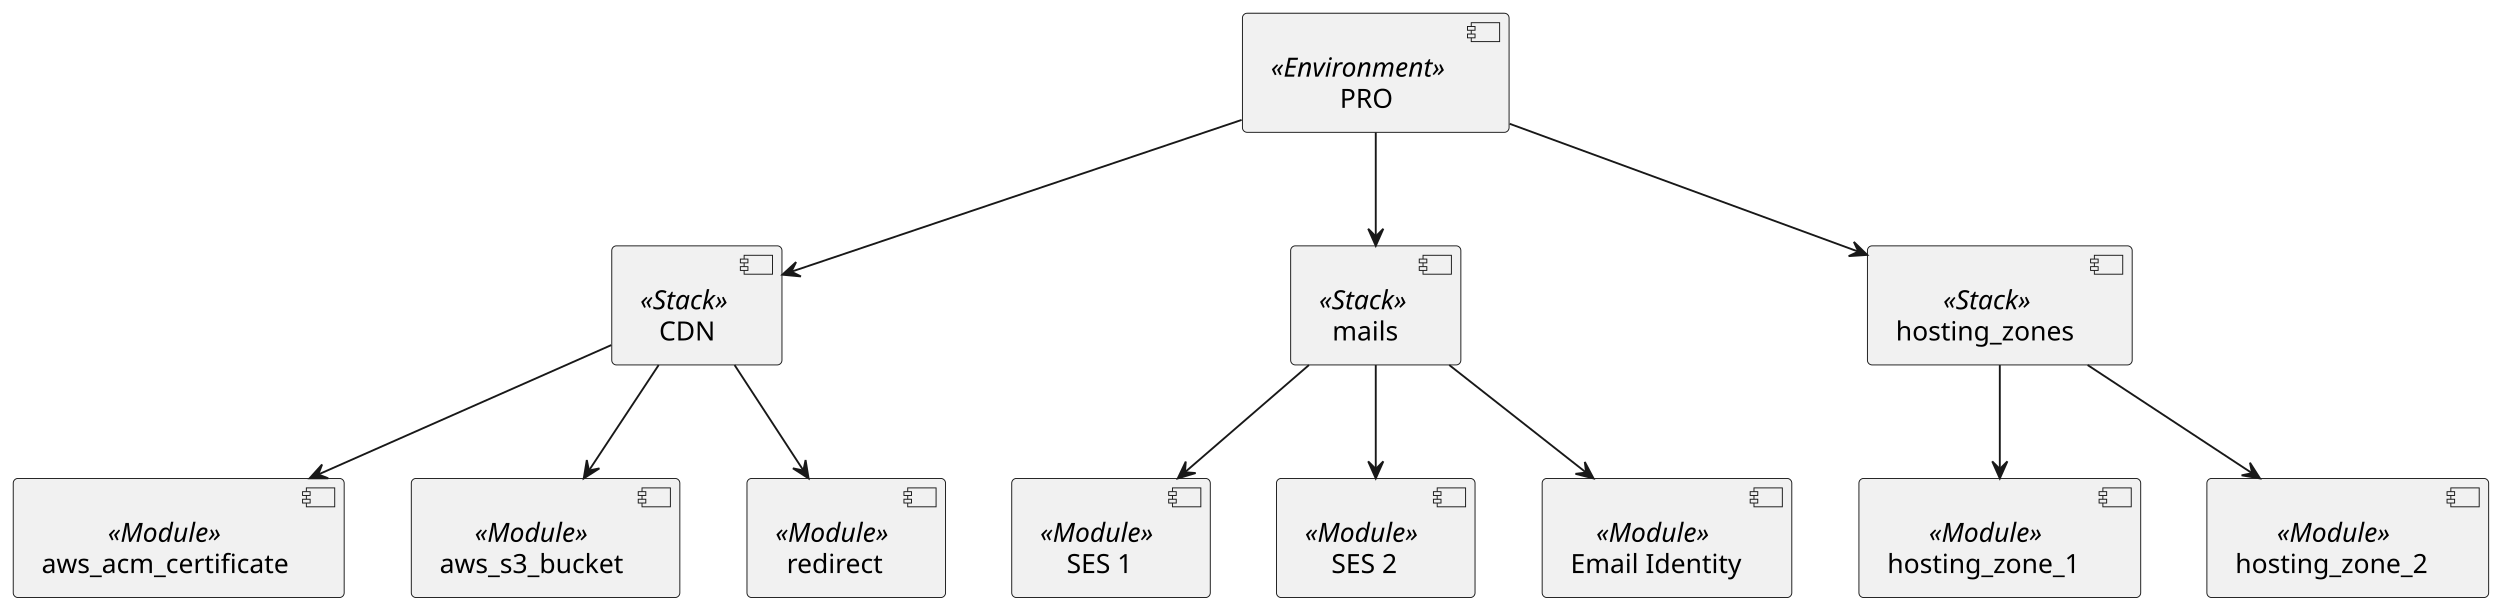
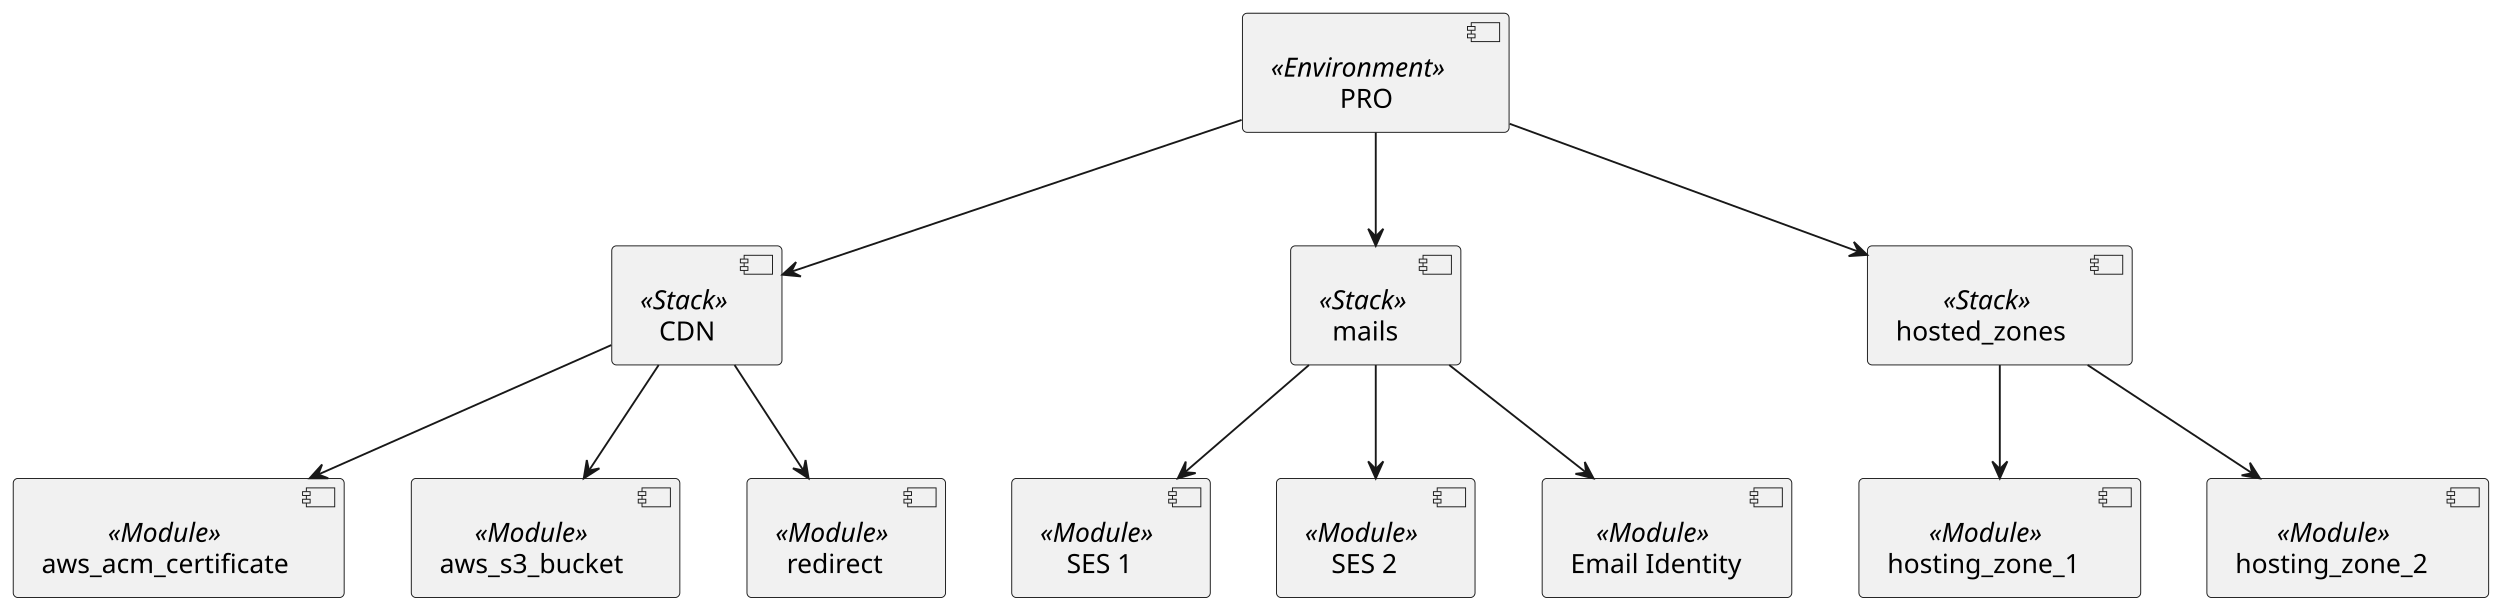
<svg xmlns="http://www.w3.org/2000/svg" contentStyleType="text/css" height="321px" preserveAspectRatio="none" style="width:1322px;height:321px;background:#FFFFFF;" version="1.1" viewBox="0 0 1322 321" width="1322px" zoomAndPan="magnify">
  <defs />
  <g>
    <g id="elem_pro">
      <rect fill="#F1F1F1" height="62.977" rx="2.5" ry="2.5" style="stroke:#181818;stroke-width:0.5;" width="141" x="657" y="7" />
      <rect fill="#F1F1F1" height="10" style="stroke:#181818;stroke-width:0.5;" width="15" x="778" y="12" />
      <rect fill="#F1F1F1" height="2" style="stroke:#181818;stroke-width:0.5;" width="4" x="776" y="14" />
      <rect fill="#F1F1F1" height="2" style="stroke:#181818;stroke-width:0.5;" width="4" x="776" y="18" />
      <text fill="#000000" font-family="sans-serif" font-size="14" font-style="italic" lengthAdjust="spacing" textLength="101" x="672" y="40.535">«Environment»</text>
      <text fill="#000000" font-family="sans-serif" font-size="14" lengthAdjust="spacing" textLength="28" x="708.5" y="57.023">PRO</text>
    </g>
    <g id="elem_cdn">
      <rect fill="#F1F1F1" height="62.977" rx="2.5" ry="2.5" style="stroke:#181818;stroke-width:0.5;" width="90" x="323.5" y="130" />
      <rect fill="#F1F1F1" height="10" style="stroke:#181818;stroke-width:0.5;" width="15" x="393.5" y="135" />
      <rect fill="#F1F1F1" height="2" style="stroke:#181818;stroke-width:0.5;" width="4" x="391.5" y="137" />
      <rect fill="#F1F1F1" height="2" style="stroke:#181818;stroke-width:0.5;" width="4" x="391.5" y="141" />
      <text fill="#000000" font-family="sans-serif" font-size="14" font-style="italic" lengthAdjust="spacing" textLength="50" x="338.5" y="163.535">«Stack»</text>
      <text fill="#000000" font-family="sans-serif" font-size="14" lengthAdjust="spacing" textLength="30" x="348.5" y="180.023">CDN</text>
    </g>
    <g id="elem_mails">
      <rect fill="#F1F1F1" height="62.977" rx="2.5" ry="2.5" style="stroke:#181818;stroke-width:0.5;" width="90" x="682.5" y="130" />
      <rect fill="#F1F1F1" height="10" style="stroke:#181818;stroke-width:0.5;" width="15" x="752.5" y="135" />
      <rect fill="#F1F1F1" height="2" style="stroke:#181818;stroke-width:0.5;" width="4" x="750.5" y="137" />
      <rect fill="#F1F1F1" height="2" style="stroke:#181818;stroke-width:0.5;" width="4" x="750.5" y="141" />
      <text fill="#000000" font-family="sans-serif" font-size="14" font-style="italic" lengthAdjust="spacing" textLength="50" x="697.5" y="163.535">«Stack»</text>
      <text fill="#000000" font-family="sans-serif" font-size="14" lengthAdjust="spacing" textLength="36" x="704.5" y="180.023">mails</text>
    </g>
    <g id="elem_dns">
      <rect fill="#F1F1F1" height="62.977" rx="2.5" ry="2.5" style="stroke:#181818;stroke-width:0.5;" width="140" x="987.5" y="130" />
      <rect fill="#F1F1F1" height="10" style="stroke:#181818;stroke-width:0.5;" width="15" x="1107.5" y="135" />
      <rect fill="#F1F1F1" height="2" style="stroke:#181818;stroke-width:0.5;" width="4" x="1105.5" y="137" />
      <rect fill="#F1F1F1" height="2" style="stroke:#181818;stroke-width:0.5;" width="4" x="1105.5" y="141" />
      <text fill="#000000" font-family="sans-serif" font-size="14" font-style="italic" lengthAdjust="spacing" textLength="50" x="1027.5" y="163.535">«Stack»</text>
-       <text fill="#000000" font-family="sans-serif" font-size="14" lengthAdjust="spacing" textLength="100" x="1002.5" y="180.023">hosting_zones</text>
+       <text fill="#000000" font-family="sans-serif" font-size="14" lengthAdjust="spacing" textLength="100" x="1002.5" y="180.023">hosted_zones</text>
    </g>
    <g id="elem_cert">
      <rect fill="#F1F1F1" height="62.977" rx="2.5" ry="2.5" style="stroke:#181818;stroke-width:0.5;" width="175" x="7" y="253" />
      <rect fill="#F1F1F1" height="10" style="stroke:#181818;stroke-width:0.5;" width="15" x="162" y="258" />
      <rect fill="#F1F1F1" height="2" style="stroke:#181818;stroke-width:0.5;" width="4" x="160" y="260" />
      <rect fill="#F1F1F1" height="2" style="stroke:#181818;stroke-width:0.5;" width="4" x="160" y="264" />
      <text fill="#000000" font-family="sans-serif" font-size="14" font-style="italic" lengthAdjust="spacing" textLength="65" x="57" y="286.535">«Module»</text>
      <text fill="#000000" font-family="sans-serif" font-size="14" lengthAdjust="spacing" textLength="135" x="22" y="303.023">aws_acm_certificate</text>
    </g>
    <g id="elem_s3">
      <rect fill="#F1F1F1" height="62.977" rx="2.5" ry="2.5" style="stroke:#181818;stroke-width:0.5;" width="142" x="217.5" y="253" />
      <rect fill="#F1F1F1" height="10" style="stroke:#181818;stroke-width:0.5;" width="15" x="339.5" y="258" />
      <rect fill="#F1F1F1" height="2" style="stroke:#181818;stroke-width:0.5;" width="4" x="337.5" y="260" />
      <rect fill="#F1F1F1" height="2" style="stroke:#181818;stroke-width:0.5;" width="4" x="337.5" y="264" />
      <text fill="#000000" font-family="sans-serif" font-size="14" font-style="italic" lengthAdjust="spacing" textLength="65" x="251" y="286.535">«Module»</text>
      <text fill="#000000" font-family="sans-serif" font-size="14" lengthAdjust="spacing" textLength="102" x="232.5" y="303.023">aws_s3_bucket</text>
    </g>
    <g id="elem_redirect">
      <rect fill="#F1F1F1" height="62.977" rx="2.5" ry="2.5" style="stroke:#181818;stroke-width:0.5;" width="105" x="395" y="253" />
      <rect fill="#F1F1F1" height="10" style="stroke:#181818;stroke-width:0.5;" width="15" x="480" y="258" />
      <rect fill="#F1F1F1" height="2" style="stroke:#181818;stroke-width:0.5;" width="4" x="478" y="260" />
      <rect fill="#F1F1F1" height="2" style="stroke:#181818;stroke-width:0.5;" width="4" x="478" y="264" />
      <text fill="#000000" font-family="sans-serif" font-size="14" font-style="italic" lengthAdjust="spacing" textLength="65" x="410" y="286.535">«Module»</text>
      <text fill="#000000" font-family="sans-serif" font-size="14" lengthAdjust="spacing" textLength="53" x="416" y="303.023">redirect</text>
    </g>
    <g id="elem_ses1">
      <rect fill="#F1F1F1" height="62.977" rx="2.5" ry="2.5" style="stroke:#181818;stroke-width:0.5;" width="105" x="535" y="253" />
      <rect fill="#F1F1F1" height="10" style="stroke:#181818;stroke-width:0.5;" width="15" x="620" y="258" />
      <rect fill="#F1F1F1" height="2" style="stroke:#181818;stroke-width:0.5;" width="4" x="618" y="260" />
      <rect fill="#F1F1F1" height="2" style="stroke:#181818;stroke-width:0.5;" width="4" x="618" y="264" />
      <text fill="#000000" font-family="sans-serif" font-size="14" font-style="italic" lengthAdjust="spacing" textLength="65" x="550" y="286.535">«Module»</text>
      <text fill="#000000" font-family="sans-serif" font-size="14" lengthAdjust="spacing" textLength="37" x="564" y="303.023">SES 1</text>
    </g>
    <g id="elem_ses2">
      <rect fill="#F1F1F1" height="62.977" rx="2.5" ry="2.5" style="stroke:#181818;stroke-width:0.5;" width="105" x="675" y="253" />
      <rect fill="#F1F1F1" height="10" style="stroke:#181818;stroke-width:0.5;" width="15" x="760" y="258" />
      <rect fill="#F1F1F1" height="2" style="stroke:#181818;stroke-width:0.5;" width="4" x="758" y="260" />
      <rect fill="#F1F1F1" height="2" style="stroke:#181818;stroke-width:0.5;" width="4" x="758" y="264" />
      <text fill="#000000" font-family="sans-serif" font-size="14" font-style="italic" lengthAdjust="spacing" textLength="65" x="690" y="286.535">«Module»</text>
      <text fill="#000000" font-family="sans-serif" font-size="14" lengthAdjust="spacing" textLength="37" x="704" y="303.023">SES 2</text>
    </g>
    <g id="elem_email">
      <rect fill="#F1F1F1" height="62.977" rx="2.5" ry="2.5" style="stroke:#181818;stroke-width:0.5;" width="132" x="815.5" y="253" />
      <rect fill="#F1F1F1" height="10" style="stroke:#181818;stroke-width:0.5;" width="15" x="927.5" y="258" />
      <rect fill="#F1F1F1" height="2" style="stroke:#181818;stroke-width:0.5;" width="4" x="925.5" y="260" />
      <rect fill="#F1F1F1" height="2" style="stroke:#181818;stroke-width:0.5;" width="4" x="925.5" y="264" />
      <text fill="#000000" font-family="sans-serif" font-size="14" font-style="italic" lengthAdjust="spacing" textLength="65" x="844" y="286.535">«Module»</text>
      <text fill="#000000" font-family="sans-serif" font-size="14" lengthAdjust="spacing" textLength="92" x="830.5" y="303.023">Email Identity</text>
    </g>
    <g id="elem_zone1">
      <rect fill="#F1F1F1" height="62.977" rx="2.5" ry="2.5" style="stroke:#181818;stroke-width:0.5;" width="149" x="983" y="253" />
      <rect fill="#F1F1F1" height="10" style="stroke:#181818;stroke-width:0.5;" width="15" x="1112" y="258" />
      <rect fill="#F1F1F1" height="2" style="stroke:#181818;stroke-width:0.5;" width="4" x="1110" y="260" />
      <rect fill="#F1F1F1" height="2" style="stroke:#181818;stroke-width:0.5;" width="4" x="1110" y="264" />
      <text fill="#000000" font-family="sans-serif" font-size="14" font-style="italic" lengthAdjust="spacing" textLength="65" x="1020" y="286.535">«Module»</text>
      <text fill="#000000" font-family="sans-serif" font-size="14" lengthAdjust="spacing" textLength="109" x="998" y="303.023">hosting_zone_1</text>
    </g>
    <g id="elem_zone2">
      <rect fill="#F1F1F1" height="62.977" rx="2.5" ry="2.5" style="stroke:#181818;stroke-width:0.5;" width="149" x="1167" y="253" />
      <rect fill="#F1F1F1" height="10" style="stroke:#181818;stroke-width:0.5;" width="15" x="1296" y="258" />
      <rect fill="#F1F1F1" height="2" style="stroke:#181818;stroke-width:0.5;" width="4" x="1294" y="260" />
      <rect fill="#F1F1F1" height="2" style="stroke:#181818;stroke-width:0.5;" width="4" x="1294" y="264" />
      <text fill="#000000" font-family="sans-serif" font-size="14" font-style="italic" lengthAdjust="spacing" textLength="65" x="1204" y="286.535">«Module»</text>
      <text fill="#000000" font-family="sans-serif" font-size="14" lengthAdjust="spacing" textLength="109" x="1182" y="303.023">hosting_zone_2</text>
    </g>
    <g id="link_pro_cdn">
      <path d="M656.57,63.41 C586.27,87.1 480.38,122.79 418.47,143.66 " fill="none" id="pro-to-cdn" style="stroke:#181818;stroke-width:1.0;" />
      <polygon fill="#181818" points="413.72,145.26,423.526,146.173,418.458,143.662,420.969,138.593,413.72,145.26" style="stroke:#181818;stroke-width:1.0;" />
    </g>
    <g id="link_cdn_cert">
      <path d="M323.25,182.48 C281.21,201.05 217.84,229.03 168.45,250.84 " fill="none" id="cdn-to-cert" style="stroke:#181818;stroke-width:1.0;" />
      <polygon fill="#181818" points="163.72,252.93,173.569,252.936,168.29,250.902,170.324,245.623,163.72,252.93" style="stroke:#181818;stroke-width:1.0;" />
    </g>
    <g id="link_cdn_s3">
      <path d="M348.31,193.03 C337.13,209.94 323.19,231.03 311.58,248.59 " fill="none" id="cdn-to-s3" style="stroke:#181818;stroke-width:1.0;" />
      <polygon fill="#181818" points="308.68,252.98,316.98,247.677,311.437,248.809,310.306,243.266,308.68,252.98" style="stroke:#181818;stroke-width:1.0;" />
    </g>
    <g id="link_cdn_redirect">
      <path d="M388.44,193.03 C399.48,209.94 413.24,231.03 424.71,248.59 " fill="none" id="cdn-to-redirect" style="stroke:#181818;stroke-width:1.0;" />
      <polygon fill="#181818" points="427.57,252.98,425.983,243.26,424.829,248.798,419.291,247.645,427.57,252.98" style="stroke:#181818;stroke-width:1.0;" />
    </g>
    <g id="link_pro_dns">
      <path d="M798.29,65.46 C852.52,85.34 927.18,112.71 982.44,132.98 " fill="none" id="pro-to-dns" style="stroke:#181818;stroke-width:1.0;" />
      <polygon fill="#181818" points="987.39,134.79,980.324,127.929,982.697,133.064,977.562,135.438,987.39,134.79" style="stroke:#181818;stroke-width:1.0;" />
    </g>
    <g id="link_dns_zone1">
      <path d="M1057.5,193.03 C1057.5,209.66 1057.5,230.32 1057.5,247.7 " fill="none" id="dns-to-zone1" style="stroke:#181818;stroke-width:1.0;" />
      <polygon fill="#181818" points="1057.5,252.98,1061.5,243.98,1057.5,247.98,1053.5,243.98,1057.5,252.98" style="stroke:#181818;stroke-width:1.0;" />
    </g>
    <g id="link_dns_zone2">
      <path d="M1103.93,193.03 C1130.41,210.44 1163.62,232.29 1190.78,250.15 " fill="none" id="dns-to-zone2" style="stroke:#181818;stroke-width:1.0;" />
      <polygon fill="#181818" points="1195.08,252.98,1189.777,244.68,1190.909,250.223,1185.366,251.354,1195.08,252.98" style="stroke:#181818;stroke-width:1.0;" />
    </g>
    <g id="link_pro_mails">
      <path d="M727.5,70.03 C727.5,86.66 727.5,107.32 727.5,124.7 " fill="none" id="pro-to-mails" style="stroke:#181818;stroke-width:1.0;" />
      <polygon fill="#181818" points="727.5,129.98,731.5,120.98,727.5,124.98,723.5,120.98,727.5,129.98" style="stroke:#181818;stroke-width:1.0;" />
    </g>
    <g id="link_mails_ses1">
      <path d="M692.17,193.03 C672.19,210.3 647.17,231.93 626.6,249.7 " fill="none" id="mails-to-ses1" style="stroke:#181818;stroke-width:1.0;" />
      <polygon fill="#181818" points="622.82,252.98,632.251,250.142,626.61,249.719,627.034,244.078,622.82,252.98" style="stroke:#181818;stroke-width:1.0;" />
    </g>
    <g id="link_mails_ses2">
      <path d="M727.5,193.03 C727.5,209.66 727.5,230.32 727.5,247.7 " fill="none" id="mails-to-ses2" style="stroke:#181818;stroke-width:1.0;" />
      <polygon fill="#181818" points="727.5,252.98,731.5,243.98,727.5,247.98,723.5,243.98,727.5,252.98" style="stroke:#181818;stroke-width:1.0;" />
    </g>
    <g id="link_mails_email">
      <path d="M766.36,193.03 C788.34,210.3 815.86,231.93 838.49,249.7 " fill="none" id="mails-to-email" style="stroke:#181818;stroke-width:1.0;" />
      <polygon fill="#181818" points="842.65,252.98,838.043,244.275,838.718,249.892,833.101,250.566,842.65,252.98" style="stroke:#181818;stroke-width:1.0;" />
    </g>
  </g>
</svg>
